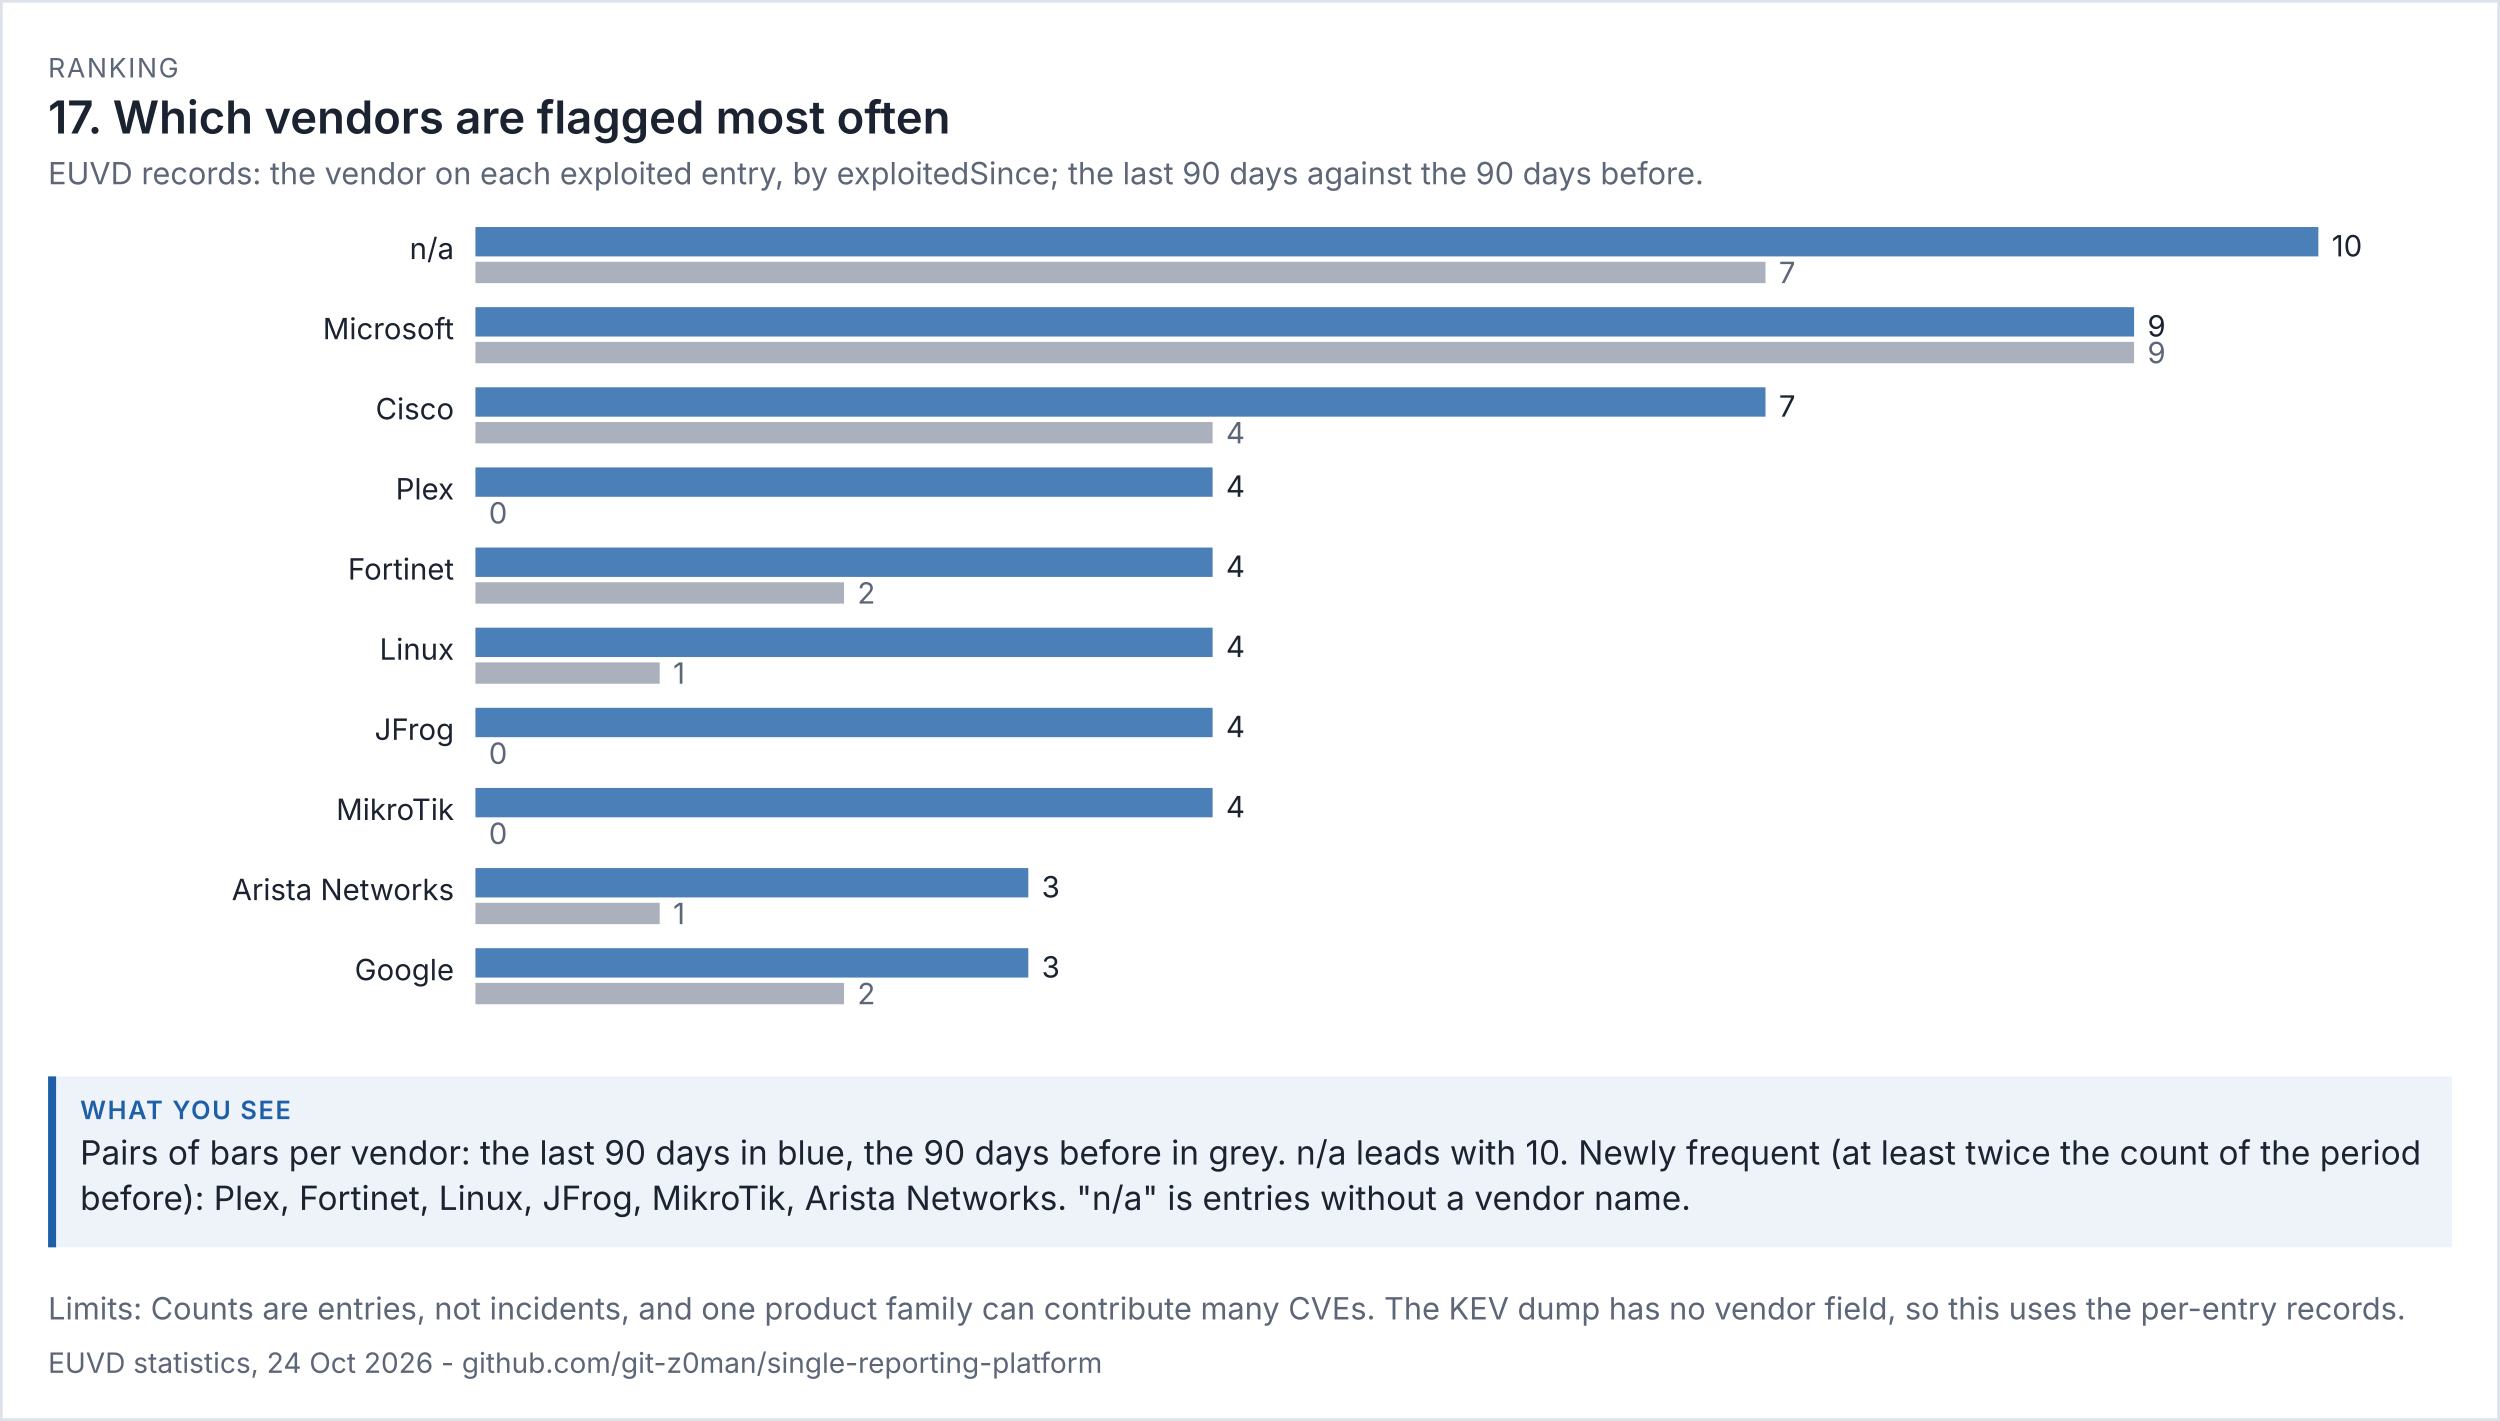
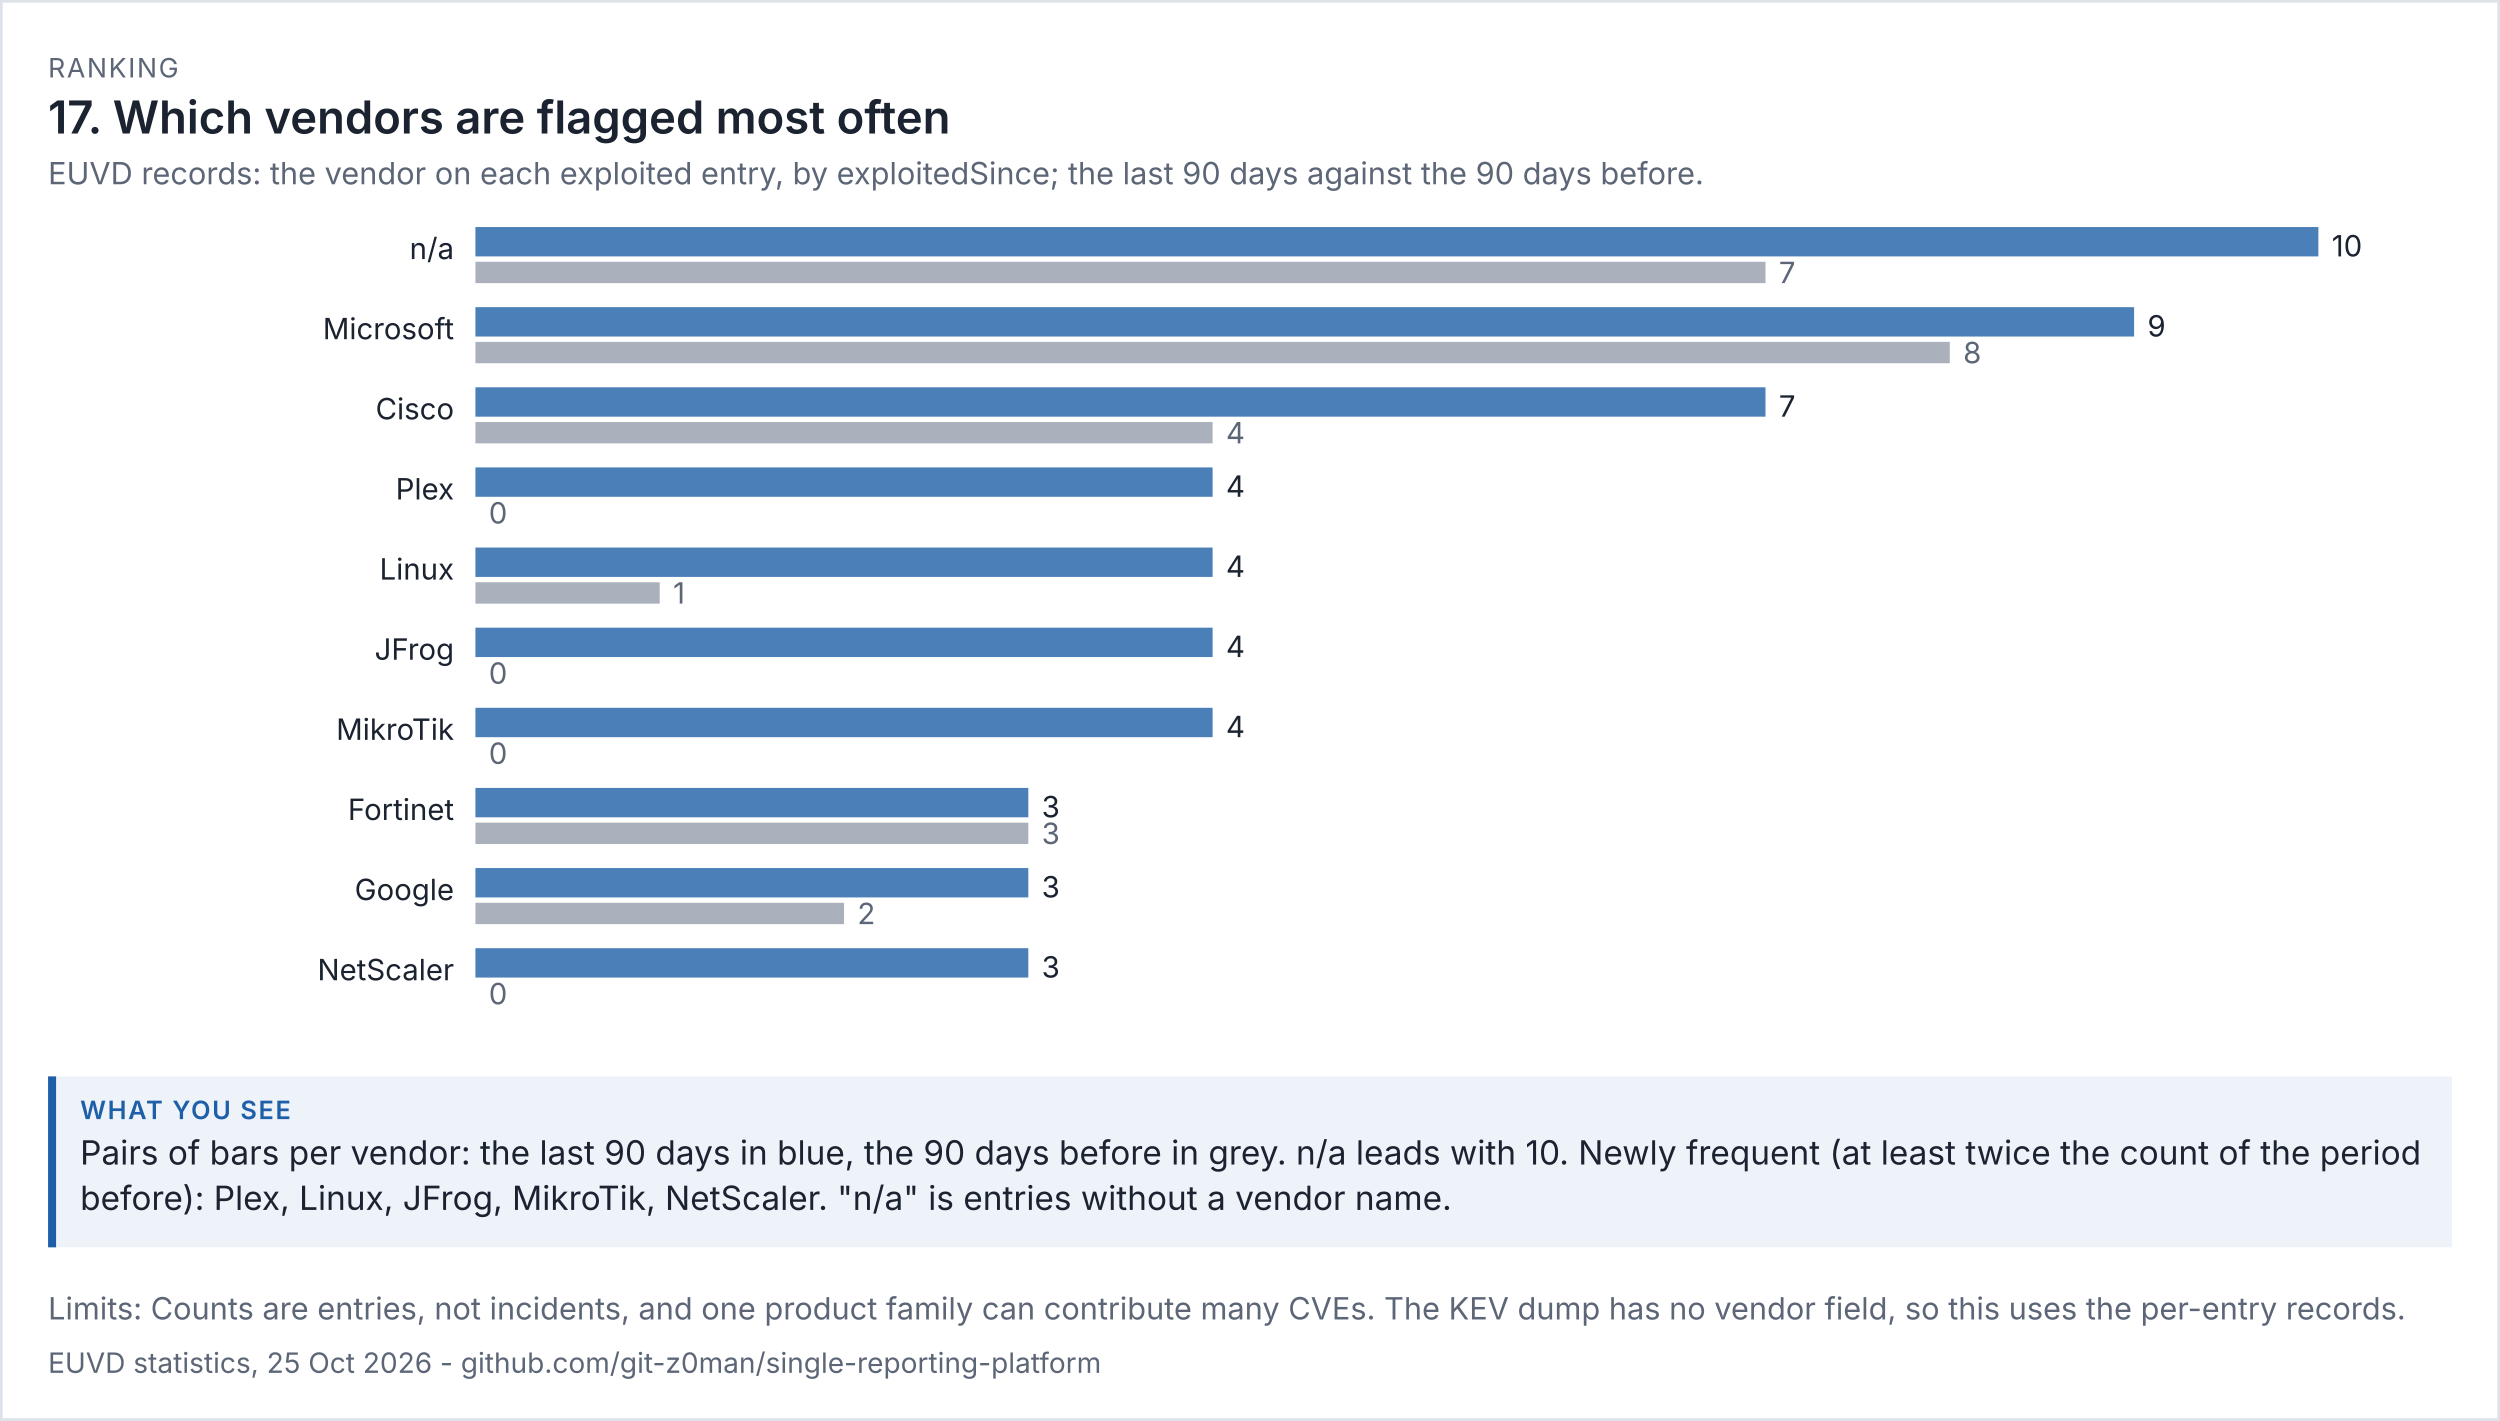
<svg xmlns="http://www.w3.org/2000/svg" viewBox="0 0 936 532" width="936" height="532" font-family="system-ui,-apple-system,'Segoe UI',sans-serif">
  <rect width="100%" height="100%" fill="#ffffff" />
  <rect x="0.5" y="0.5" width="935" height="531" fill="none" stroke="#dde1e8" />
  <text x="18" y="29" font-size="10" letter-spacing="0.6" fill="#5d6677">RANKING</text>
  <text x="18" y="50" font-size="17" fill="#1b2230" font-weight="600">17. Which vendors are flagged most often</text>
  <text x="18" y="69" font-size="11.5" fill="#5d6677">EUVD records: the vendor on each exploited entry, by exploitedSince; the last 90 days against the 90 days before.</text>
  <g transform="translate(18,79) scale(1)" font-size="11">
    <svg viewBox="0 0 900 312" role="img" width="900" height="312">
      <g>
        <text x="152" y="18" text-anchor="end" class="t" fill="rgb(27, 34, 48)">n/a</text>
        <rect x="160" y="6" width="690" height="11" fill="rgb(75, 127, 184)" />
        <text x="855" y="17" class="t" fill="rgb(27, 34, 48)">10</text>
        <rect x="160" y="19" width="483" height="8" fill="rgb(125, 135, 152)" opacity="0.65" />
        <text x="648" y="27" fill="rgb(93, 102, 119)">7</text>
        <text x="152" y="48" text-anchor="end" class="t" fill="rgb(27, 34, 48)">Microsoft</text>
        <rect x="160" y="36" width="621" height="11" fill="rgb(75, 127, 184)" />
        <text x="786" y="47" class="t" fill="rgb(27, 34, 48)">9</text>
-         <rect x="160" y="49" width="621" height="8" fill="rgb(125, 135, 152)" opacity="0.65" />
-         <text x="786" y="57" fill="rgb(93, 102, 119)">9</text>
+         <rect x="160" y="49" width="552" height="8" fill="rgb(125, 135, 152)" opacity="0.65" />
+         <text x="717" y="57" fill="rgb(93, 102, 119)">8</text>
        <text x="152" y="78" text-anchor="end" class="t" fill="rgb(27, 34, 48)">Cisco</text>
        <rect x="160" y="66" width="483" height="11" fill="rgb(75, 127, 184)" />
        <text x="648" y="77" class="t" fill="rgb(27, 34, 48)">7</text>
        <rect x="160" y="79" width="276" height="8" fill="rgb(125, 135, 152)" opacity="0.65" />
        <text x="441" y="87" fill="rgb(93, 102, 119)">4</text>
        <text x="152" y="108" text-anchor="end" class="t" fill="rgb(27, 34, 48)">Plex</text>
        <rect x="160" y="96" width="276" height="11" fill="rgb(75, 127, 184)" />
        <text x="441" y="107" class="t" fill="rgb(27, 34, 48)">4</text>
        <rect x="160" y="109" width="0" height="8" fill="rgb(125, 135, 152)" opacity="0.65" />
        <text x="165" y="117" fill="rgb(93, 102, 119)">0</text>
-         <text x="152" y="138" text-anchor="end" class="t" fill="rgb(27, 34, 48)">Fortinet</text>
+         <text x="152" y="138" text-anchor="end" class="t" fill="rgb(27, 34, 48)">Linux</text>
        <rect x="160" y="126" width="276" height="11" fill="rgb(75, 127, 184)" />
        <text x="441" y="137" class="t" fill="rgb(27, 34, 48)">4</text>
-         <rect x="160" y="139" width="138" height="8" fill="rgb(125, 135, 152)" opacity="0.65" />
-         <text x="303" y="147" fill="rgb(93, 102, 119)">2</text>
-         <text x="152" y="168" text-anchor="end" class="t" fill="rgb(27, 34, 48)">Linux</text>
+         <rect x="160" y="139" width="69" height="8" fill="rgb(125, 135, 152)" opacity="0.65" />
+         <text x="234" y="147" fill="rgb(93, 102, 119)">1</text>
+         <text x="152" y="168" text-anchor="end" class="t" fill="rgb(27, 34, 48)">JFrog</text>
        <rect x="160" y="156" width="276" height="11" fill="rgb(75, 127, 184)" />
        <text x="441" y="167" class="t" fill="rgb(27, 34, 48)">4</text>
-         <rect x="160" y="169" width="69" height="8" fill="rgb(125, 135, 152)" opacity="0.65" />
-         <text x="234" y="177" fill="rgb(93, 102, 119)">1</text>
-         <text x="152" y="198" text-anchor="end" class="t" fill="rgb(27, 34, 48)">JFrog</text>
+         <rect x="160" y="169" width="0" height="8" fill="rgb(125, 135, 152)" opacity="0.65" />
+         <text x="165" y="177" fill="rgb(93, 102, 119)">0</text>
+         <text x="152" y="198" text-anchor="end" class="t" fill="rgb(27, 34, 48)">MikroTik</text>
        <rect x="160" y="186" width="276" height="11" fill="rgb(75, 127, 184)" />
        <text x="441" y="197" class="t" fill="rgb(27, 34, 48)">4</text>
        <rect x="160" y="199" width="0" height="8" fill="rgb(125, 135, 152)" opacity="0.65" />
        <text x="165" y="207" fill="rgb(93, 102, 119)">0</text>
-         <text x="152" y="228" text-anchor="end" class="t" fill="rgb(27, 34, 48)">MikroTik</text>
-         <rect x="160" y="216" width="276" height="11" fill="rgb(75, 127, 184)" />
-         <text x="441" y="227" class="t" fill="rgb(27, 34, 48)">4</text>
-         <rect x="160" y="229" width="0" height="8" fill="rgb(125, 135, 152)" opacity="0.65" />
-         <text x="165" y="237" fill="rgb(93, 102, 119)">0</text>
-         <text x="152" y="258" text-anchor="end" class="t" fill="rgb(27, 34, 48)">Arista Networks</text>
+         <text x="152" y="228" text-anchor="end" class="t" fill="rgb(27, 34, 48)">Fortinet</text>
+         <rect x="160" y="216" width="207" height="11" fill="rgb(75, 127, 184)" />
+         <text x="372" y="227" class="t" fill="rgb(27, 34, 48)">3</text>
+         <rect x="160" y="229" width="207" height="8" fill="rgb(125, 135, 152)" opacity="0.65" />
+         <text x="372" y="237" fill="rgb(93, 102, 119)">3</text>
+         <text x="152" y="258" text-anchor="end" class="t" fill="rgb(27, 34, 48)">Google</text>
        <rect x="160" y="246" width="207" height="11" fill="rgb(75, 127, 184)" />
        <text x="372" y="257" class="t" fill="rgb(27, 34, 48)">3</text>
-         <rect x="160" y="259" width="69" height="8" fill="rgb(125, 135, 152)" opacity="0.65" />
-         <text x="234" y="267" fill="rgb(93, 102, 119)">1</text>
-         <text x="152" y="288" text-anchor="end" class="t" fill="rgb(27, 34, 48)">Google</text>
+         <rect x="160" y="259" width="138" height="8" fill="rgb(125, 135, 152)" opacity="0.65" />
+         <text x="303" y="267" fill="rgb(93, 102, 119)">2</text>
+         <text x="152" y="288" text-anchor="end" class="t" fill="rgb(27, 34, 48)">NetScaler</text>
        <rect x="160" y="276" width="207" height="11" fill="rgb(75, 127, 184)" />
        <text x="372" y="287" class="t" fill="rgb(27, 34, 48)">3</text>
-         <rect x="160" y="289" width="138" height="8" fill="rgb(125, 135, 152)" opacity="0.65" />
-         <text x="303" y="297" fill="rgb(93, 102, 119)">2</text>
+         <rect x="160" y="289" width="0" height="8" fill="rgb(125, 135, 152)" opacity="0.65" />
+         <text x="165" y="297" fill="rgb(93, 102, 119)">0</text>
      </g>
    </svg>
  </g>
  <rect x="18" y="403" width="900" height="64" fill="#eef3fa" />
  <rect x="18" y="403" width="3" height="64" fill="#1f5fa8" />
  <text x="30" y="419" font-size="9.5" letter-spacing="0.6" font-weight="600" fill="#1f5fa8">WHAT YOU SEE</text>
  <text x="30" y="436" font-size="12.5" fill="#1b2230">Pairs of bars per vendor: the last 90 days in blue, the 90 days before in grey. n/a leads with 10. Newly frequent (at least twice the count of the period</text>
-   <text x="30" y="453" font-size="12.5" fill="#1b2230">before): Plex, Fortinet, Linux, JFrog, MikroTik, Arista Networks. "n/a" is entries without a vendor name.</text>
+   <text x="30" y="453" font-size="12.5" fill="#1b2230">before): Plex, Linux, JFrog, MikroTik, NetScaler. "n/a" is entries without a vendor name.</text>
  <text x="18" y="494" font-size="11.5" fill="#5d6677">Limits: Counts are entries, not incidents, and one product family can contribute many CVEs. The KEV dump has no vendor field, so this uses the per-entry records.</text>
-   <text x="18" y="514" font-size="10.5" fill="#5d6677">EUVD statistics, 24 Oct 2026 - github.com/git-z0man/single-reporting-platform</text>
+   <text x="18" y="514" font-size="10.5" fill="#5d6677">EUVD statistics, 25 Oct 2026 - github.com/git-z0man/single-reporting-platform</text>
</svg>
